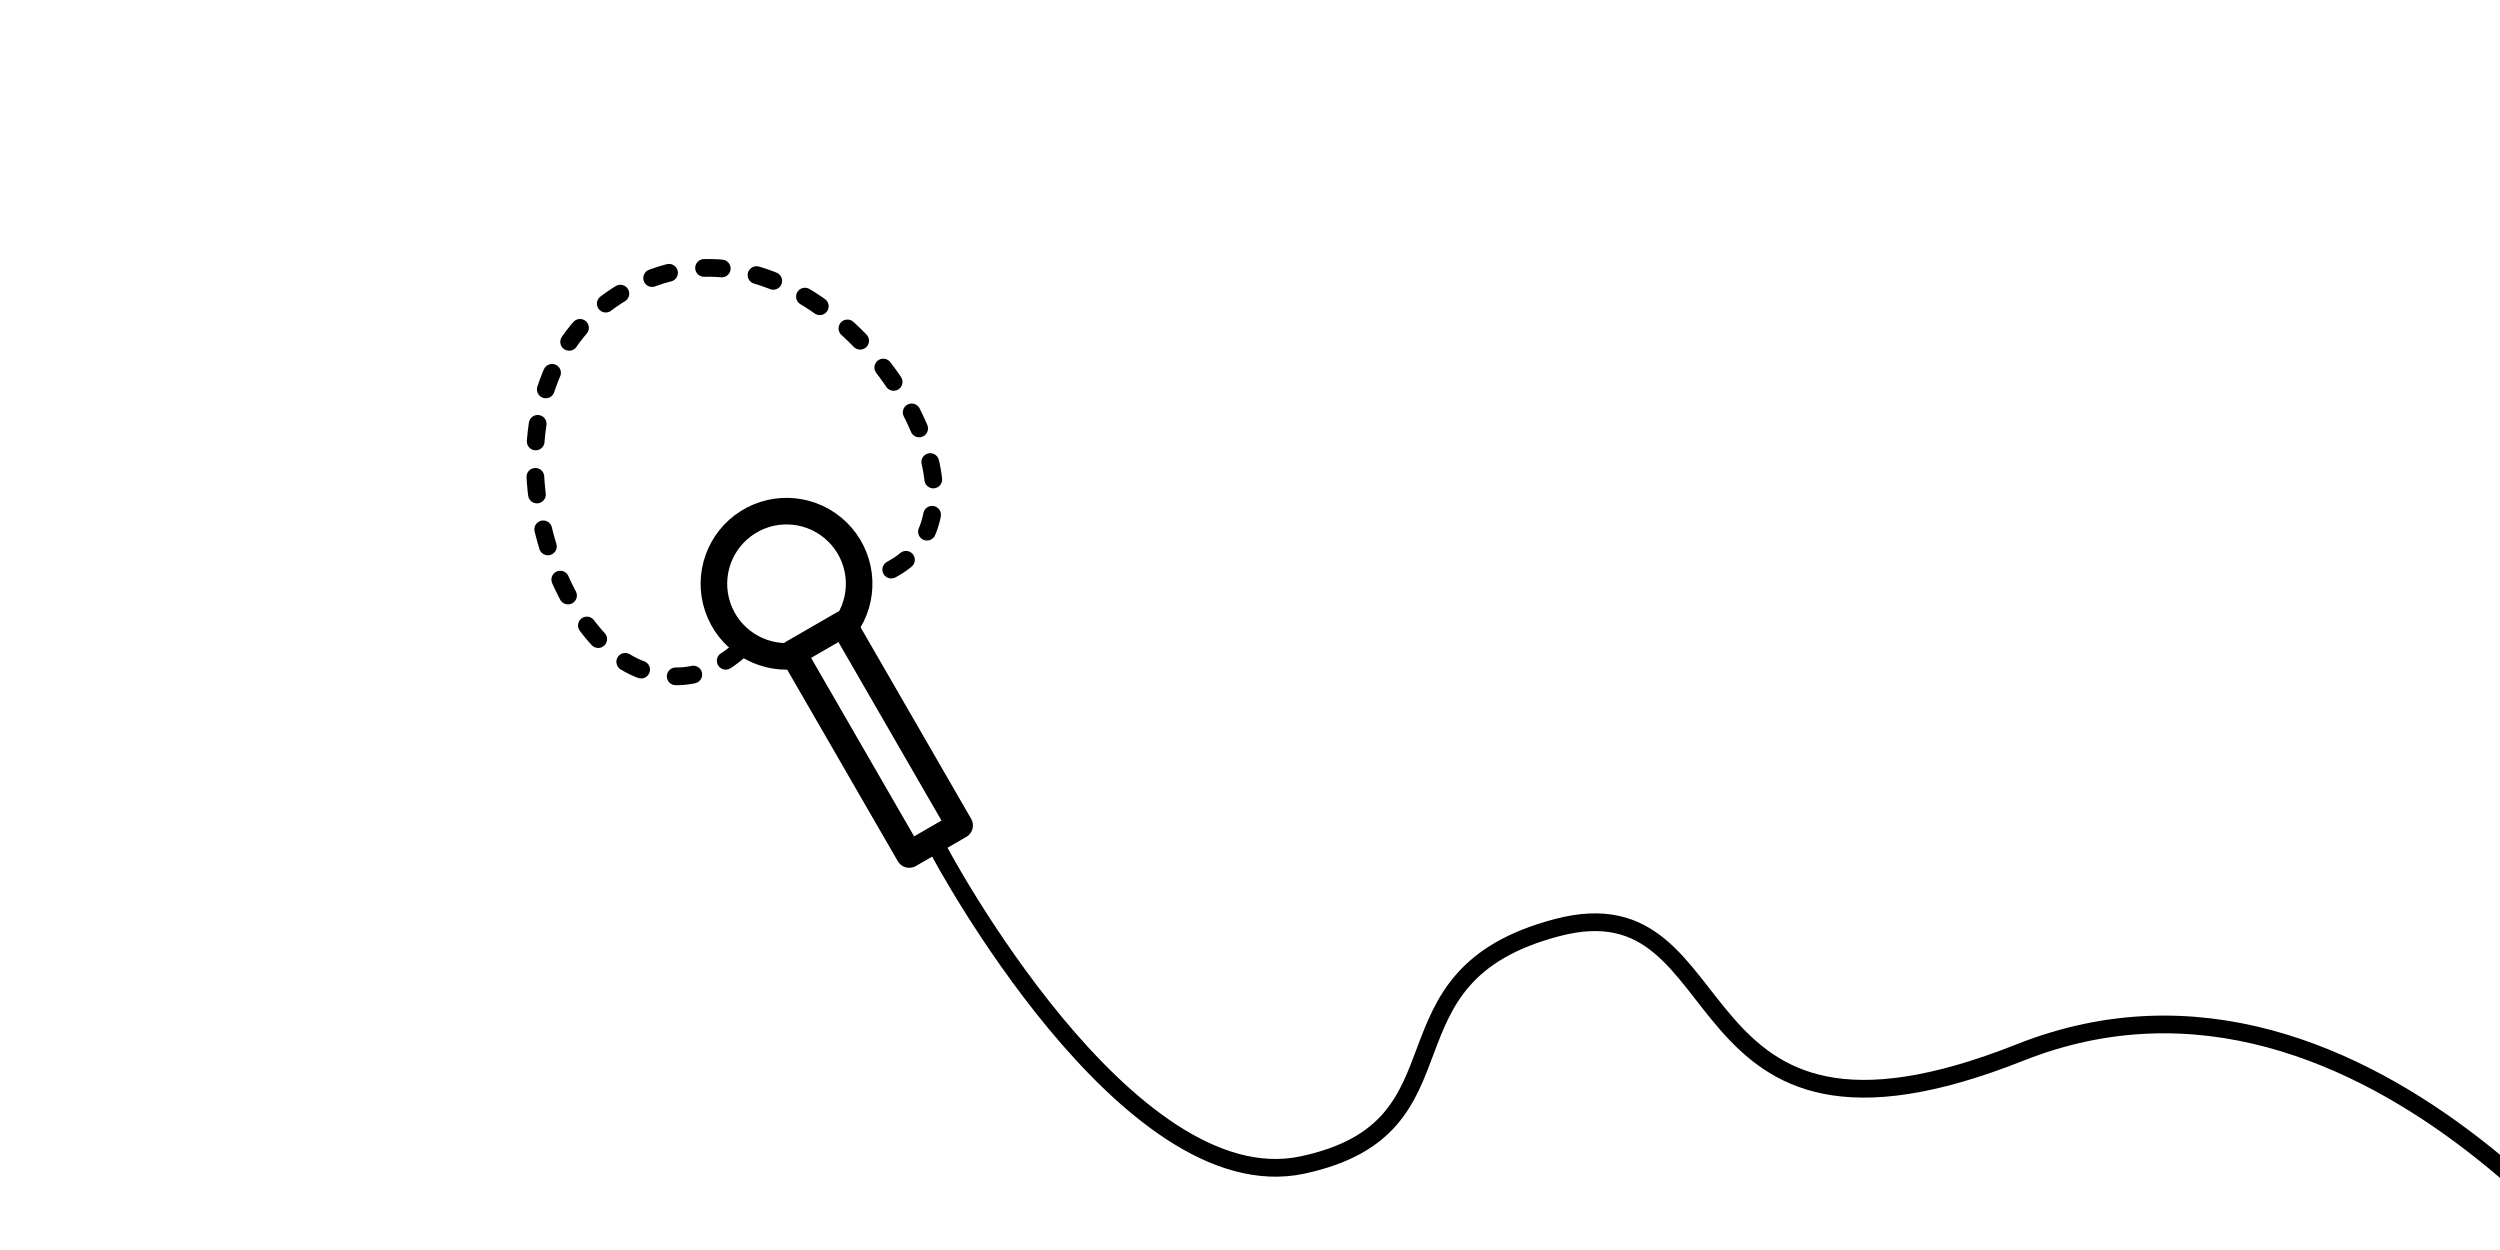
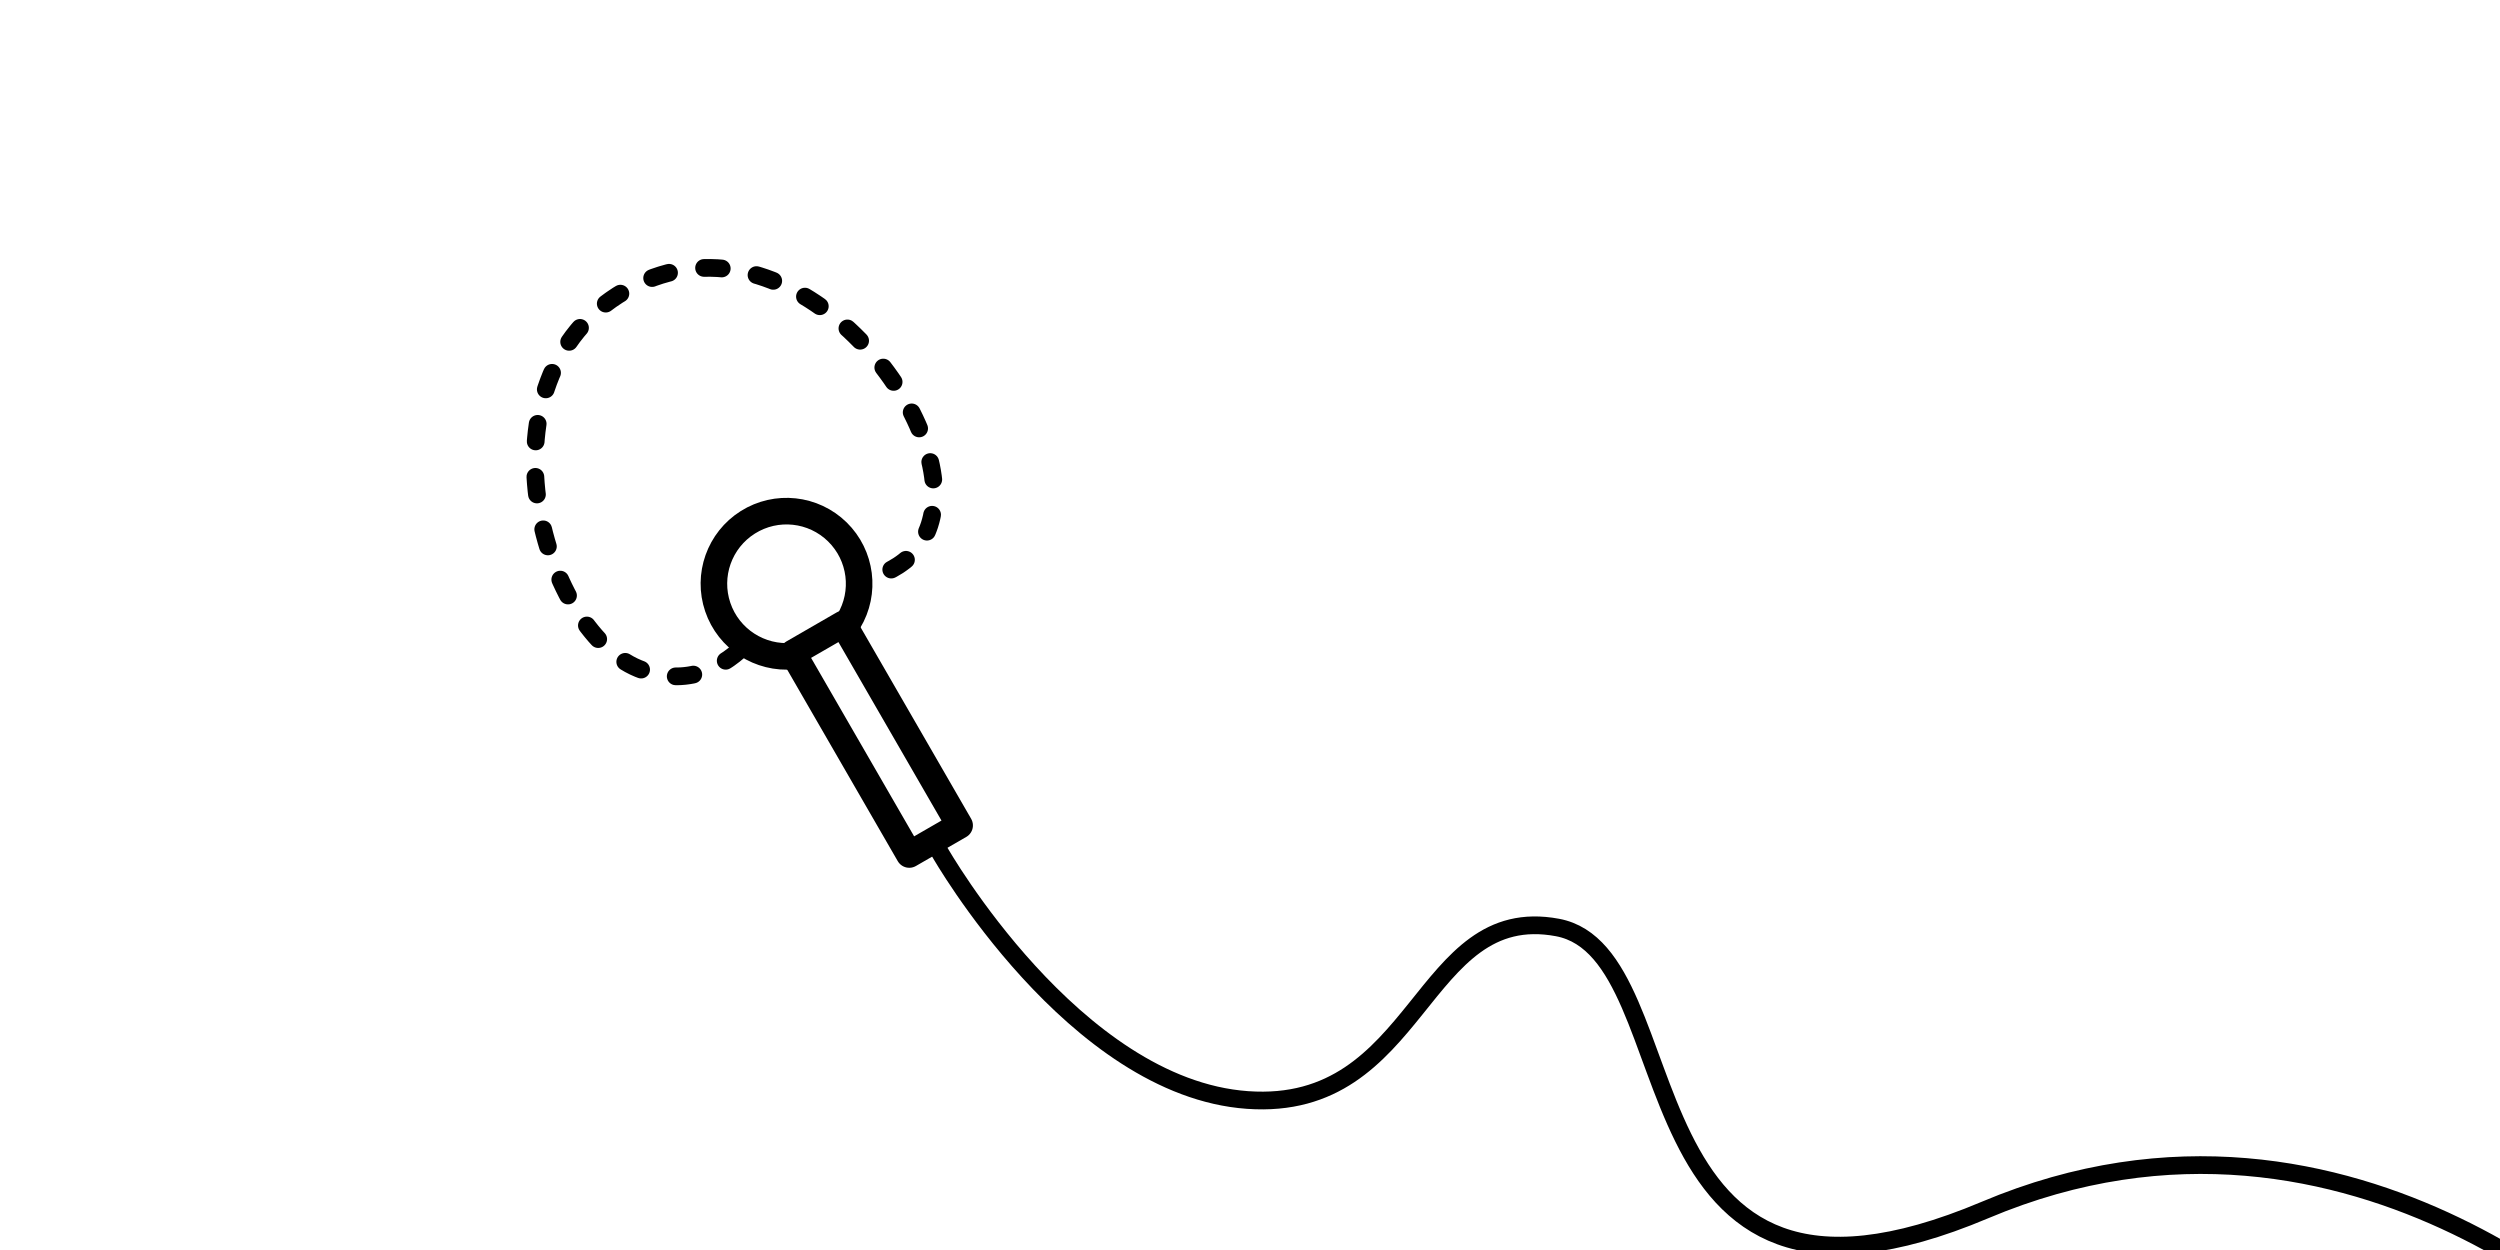
<svg xmlns="http://www.w3.org/2000/svg" width="1000" height="500" viewBox="0 0 1000 500" id="svg2" version="1.1">
  <defs id="defs4">
    <marker orient="auto" refY="0.0" refX="0.0" id="DotS" style="overflow:visible">
      <path id="path4300" d="M -2.5,-1.0 C -2.5,1.76 -4.74,4.0 -7.5,4.0 C -10.26,4.0 -12.5,1.76 -12.5,-1.0 C -12.5,-3.76 -10.26,-6.0 -7.5,-6.0 C -4.74,-6.0 -2.5,-3.76 -2.5,-1.0 z " style="fill-rule:evenodd;stroke:#000000;stroke-width:1pt;stroke-opacity:1;fill:#000000;fill-opacity:1" transform="scale(0.2) translate(7.4, 1)" />
    </marker>
    <marker orient="auto" refY="0.0" refX="0.0" id="DotM" style="overflow:visible">
      <path id="path4297" d="M -2.5,-1.0 C -2.5,1.76 -4.74,4.0 -7.5,4.0 C -10.26,4.0 -12.5,1.76 -12.5,-1.0 C -12.5,-3.76 -10.26,-6.0 -7.5,-6.0 C -4.74,-6.0 -2.5,-3.76 -2.5,-1.0 z " style="fill-rule:evenodd;stroke:#000000;stroke-width:1pt;stroke-opacity:1;fill:#000000;fill-opacity:1" transform="scale(0.4) translate(7.4, 1)" />
    </marker>
  </defs>
  <g id="layer1" transform="translate(0,-552.3621)">
-     <rect style="opacity:1;fill:#ffffff;fill-opacity:1;stroke:#000000;stroke-width:7.087;stroke-linecap:round;stroke-linejoin:round;stroke-miterlimit:4;stroke-dasharray:none;stroke-dashoffset:0;stroke-opacity:1" id="rect5199" width="1099" height="569" x="-23" y="527.362" />
+     <rect style="opacity:1;fill:#ffffff;fill-opacity:1;stroke:#000000;stroke-width:7.087;stroke-linecap:round;stroke-linejoin:round;stroke-miterlimit:4;stroke-dasharray:none;stroke-dashoffset:0;stroke-opacity:1" id="rect5199" width="1099" height="569" x="-37" y="524.362" />
    <g id="g4603" transform="matrix(1.118562,0,0,1.118562,-35.49982,-10.82269)">
      <g style="fill:#ffffff" transform="translate(86.97413,213.5462)" id="g4599">
        <path style="fill:#ffffff;fill-rule:evenodd;stroke:none;stroke-width:7.087;stroke-linecap:round;stroke-linejoin:round;stroke-miterlimit:4;stroke-dasharray:none;stroke-opacity:1" d="m 160.235,-48.19 c -37.857,45.714 -34.126,116.299 -34.126,116.299 62.857,32.143 125,0 125,0 0,0 -4.596,-77.064 -24.062,-116.811" id="path4590" />
        <path id="path4592" d="m 160.235,-48.19 c -37.857,45.714 -34.126,116.299 -34.126,116.299 62.857,32.143 125,0 125,0 0,0 0,-39.941 -8.152,-65.546" style="fill:#ffffff;fill-rule:evenodd;stroke:#000000;stroke-width:7.087;stroke-linecap:round;stroke-linejoin:round;stroke-miterlimit:4;stroke-dasharray:none;stroke-opacity:1" />
      </g>
      <circle style="opacity:1;fill:#ffffff;fill-opacity:1;stroke:#000000;stroke-width:7.087;stroke-linecap:round;stroke-miterlimit:4;stroke-dasharray:none;stroke-dashoffset:0;stroke-opacity:1" id="circle4197" cx="274.822" cy="122.867" r="30" />
      <g transform="translate(-200.5133,15)" id="g4241">
        <path id="path4253" d="m 475.277,172.519 c 0,0 -22.297,18.335 -33.84,0 -11.544,-18.335 -2.525,-66.67 32.83,-66.67 35.355,0 48.326,49.978 35.355,66.67 -12.97,16.693 -34.345,0 -34.345,0 z" style="fill:none;fill-rule:evenodd;stroke:#000000;stroke-width:3.543;stroke-linecap:round;stroke-linejoin:miter;stroke-miterlimit:0.9;stroke-dasharray:3.543, 7.087;stroke-dashoffset:0;stroke-opacity:1" />
        <g transform="translate(105,66.78571)" id="g4243">
          <rect style="opacity:1;fill:#ffffff;fill-opacity:1;stroke:#000000;stroke-width:7.087;stroke-linecap:round;stroke-linejoin:round;stroke-miterlimit:4;stroke-dasharray:none;stroke-dashoffset:0;stroke-opacity:1" id="rect4245" width="32.143" height="22.5" x="354.464" y="135.219" />
          <g id="g4247" transform="translate(-1.512097,0)">
            <path d="m 365.029,118.553 a 14.505,14.505 0 0 1 -6.955,-16.583 14.505,14.505 0 0 1 14.523,-10.604 14.505,14.505 0 0 1 13.678,11.674 14.505,14.505 0 0 1 -8.191,16.009" id="path4249" style="opacity:1;fill:#ffffff;fill-opacity:1;stroke:#000000;stroke-width:7.087;stroke-linecap:round;stroke-linejoin:round;stroke-miterlimit:4;stroke-dasharray:none;stroke-dashoffset:0;stroke-opacity:1" />
            <rect y="118.476" x="366.239" height="46.467" width="11.617" id="rect4251" style="opacity:1;fill:#ffffff;fill-opacity:1;stroke:#000000;stroke-width:7.087;stroke-linecap:round;stroke-linejoin:round;stroke-miterlimit:4;stroke-dasharray:none;stroke-dashoffset:0;stroke-opacity:1" />
          </g>
        </g>
      </g>
    </g>
    <g id="g4299" transform="matrix(1.118562,0,0,1.118562,61.81506,-28.71968)">
      <path style="fill:none;fill-rule:evenodd;stroke:#000000;stroke-width:3.543;stroke-linecap:round;stroke-linejoin:miter;stroke-miterlimit:0.9;stroke-dasharray:3.543, 7.087;stroke-dashoffset:0;stroke-opacity:1" d="m 515.827,260.244 c 0,0 -77.272,63.544 -117.278,0 -40.006,-63.544 -8.752,-231.055 113.777,-231.055 122.529,0 167.48,173.205 122.529,231.055 -44.95,57.851 -119.029,0 -119.029,0 z" id="path4293" />
      <g id="g4287" transform="translate(142.9133,154.3672)">
        <path d="m 365.029,118.553 a 14.505,14.505 0 0 1 -6.955,-16.583 14.505,14.505 0 0 1 14.523,-10.604 14.505,14.505 0 0 1 13.678,11.674 14.505,14.505 0 0 1 -8.191,16.009" id="path4289" style="opacity:1;fill:#ffffff;fill-opacity:1;stroke:#000000;stroke-width:7.087;stroke-linecap:round;stroke-linejoin:round;stroke-miterlimit:4;stroke-dasharray:none;stroke-dashoffset:0;stroke-opacity:1" />
        <rect y="118.476" x="366.239" height="46.467" width="11.617" id="rect4291" style="opacity:1;fill:#ffffff;fill-opacity:1;stroke:#000000;stroke-width:7.087;stroke-linecap:round;stroke-linejoin:round;stroke-miterlimit:4;stroke-dasharray:none;stroke-dashoffset:0;stroke-opacity:1" />
      </g>
    </g>
    <g id="g4379" transform="matrix(2.041065,0,0,2.041065,-2275.938,-534.4789)">
      <path d="m 1037.816,325.533 a 11.063,11.063 0 0 1 3.247,7.834 11.063,11.063 0 0 1 -3.254,7.832" style="opacity:1;fill:none;fill-opacity:0.411;stroke:#000000;stroke-width:1.942;stroke-linecap:round;stroke-linejoin:round;stroke-miterlimit:4;stroke-dasharray:none;stroke-dashoffset:0;stroke-opacity:1" id="ellipse4327" />
      <path d="m 1045.238,318.283 a 21.438,21.438 0 0 1 0.172,29.983" id="circle4333" style="opacity:1;fill:none;fill-opacity:0.411;stroke:#000000;stroke-width:1.942;stroke-linecap:round;stroke-linejoin:round;stroke-miterlimit:4;stroke-dasharray:none;stroke-dashoffset:0;stroke-opacity:1" />
      <path d="m 1054.935,308.534 a 35.188,35.188 0 0 1 -0.097,49.752" style="opacity:1;fill:none;fill-opacity:0.411;stroke:#000000;stroke-width:1.942;stroke-linecap:round;stroke-linejoin:round;stroke-miterlimit:4;stroke-dasharray:none;stroke-dashoffset:0;stroke-opacity:1" id="circle4339" />
      <path d="m 1067.368,296.042 a 52.813,52.813 0 0 1 0.012,74.629" id="circle4345" style="opacity:1;fill:none;fill-opacity:0.411;stroke:#000000;stroke-width:1.942;stroke-linecap:round;stroke-linejoin:round;stroke-miterlimit:4;stroke-dasharray:none;stroke-dashoffset:0;stroke-opacity:1" />
    </g>
    <g id="g4213" transform="translate(-966,-12)">
      <g id="g4304" transform="matrix(1.198584,0,0,1.198584,-92.69968,-114.985)">
        <path style="fill:none;fill-rule:evenodd;stroke:#000000;stroke-width:3.543;stroke-linecap:round;stroke-linejoin:miter;stroke-miterlimit:4;stroke-dasharray:none;stroke-opacity:1" d="m 723,822.362 0,143.72" id="path4306" />
        <path id="path4308" d="m 143,822.362 703,0" style="fill:none;fill-rule:evenodd;stroke:#000000;stroke-width:10.63;stroke-linecap:round;stroke-linejoin:miter;stroke-miterlimit:4;stroke-dasharray:none;stroke-opacity:1" />
        <path id="path4310" d="m 257,826.362 0,139" style="fill:none;fill-rule:evenodd;stroke:#000000;stroke-width:3.543;stroke-linecap:round;stroke-linejoin:miter;stroke-miterlimit:4;stroke-dasharray:none;stroke-opacity:1" />
      </g>
      <rect y="854.285" x="486.998" height="9.839" width="26.003" id="rect4627" style="opacity:1;fill:#000000;fill-opacity:1;stroke:#000000;stroke-width:14.086;stroke-linecap:round;stroke-linejoin:round;stroke-miterlimit:4;stroke-dasharray:none;stroke-dashoffset:0;stroke-opacity:1" />
      <path id="path4186" d="M 517.602,851.766 C 622.254,864.494 810.344,815.946 774.989,668.868 739.634,521.789 260.215,524.453 216.375,670.282 172.534,816.111 364.867,863.665 482.247,852.351" style="fill:none;fill-rule:evenodd;stroke:#000000;stroke-width:7.087;stroke-linecap:round;stroke-linejoin:miter;stroke-miterlimit:4;stroke-dasharray:7.087, 14.173;stroke-dashoffset:0;stroke-opacity:1" />
    </g>
    <path style="fill:none;fill-rule:evenodd;stroke:#000000;stroke-width:7.087;stroke-linecap:round;stroke-linejoin:miter;stroke-miterlimit:0.9;stroke-dasharray:7.087, 14.173;stroke-dashoffset:0;stroke-opacity:1" d="m 314.935,785.393 c 0,0 57.032,9.474 58.693,-33.887 1.661,-43.361 -62.381,-118.163 -123.703,-82.759 -61.321,35.404 -33.771,135.074 5.44,151.038 39.211,15.964 59.569,-34.392 59.569,-34.392 z" id="path4231" />
    <path style="opacity:1;fill:#ffffff;fill-opacity:1;stroke:#000000;stroke-width:10.63;stroke-linecap:round;stroke-linejoin:round;stroke-miterlimit:4;stroke-dasharray:none;stroke-dashoffset:0;stroke-opacity:1" id="path4201" d="m 106.416,863.311 a 29.049,29.049 0 0 1 -13.928,-33.212 29.049,29.049 0 0 1 29.086,-21.238 29.049,29.049 0 0 1 27.393,23.38 29.049,29.049 0 0 1 -16.404,32.061" transform="matrix(-0.8660254,0.5,0.5,0.8660254,0,0)" />
    <rect style="opacity:1;fill:#ffffff;fill-opacity:1;stroke:#000000;stroke-width:10.63;stroke-linecap:round;stroke-linejoin:round;stroke-miterlimit:4;stroke-dasharray:none;stroke-dashoffset:0;stroke-opacity:1" id="rect4203" width="23.265" height="93.062" x="108.839" y="863.158" transform="matrix(-0.8660254,0.5,0.5,0.8660254,0,0)" />
-     <path style="fill:none;fill-rule:evenodd;stroke:#000000;stroke-width:7.087;stroke-linecap:round;stroke-linejoin:round;stroke-miterlimit:4;stroke-dasharray:none;stroke-opacity:1" d="m 376,893.362 c 0,0 74.574,140.073 145,125 70.426,-15.073 26.76,-75.346 102,-95 75.24,-19.654 43.813,106.021 185,50 141.187,-56.021 257,116 257,116" id="path4229" />
+     <path style="fill:none;fill-rule:evenodd;stroke:#000000;stroke-width:7.087;stroke-linecap:round;stroke-linejoin:round;stroke-miterlimit:4;stroke-dasharray:none;stroke-opacity:1" d="m 376,893.362 c 0,0 53.574,94.073 123,99 69.426,4.926 68.76,-79.346 124,-69 55.24,10.346 21.813,176.021 171,113 149.187,-63.021 265,60 265,60" id="path4229" />
  </g>
</svg>
